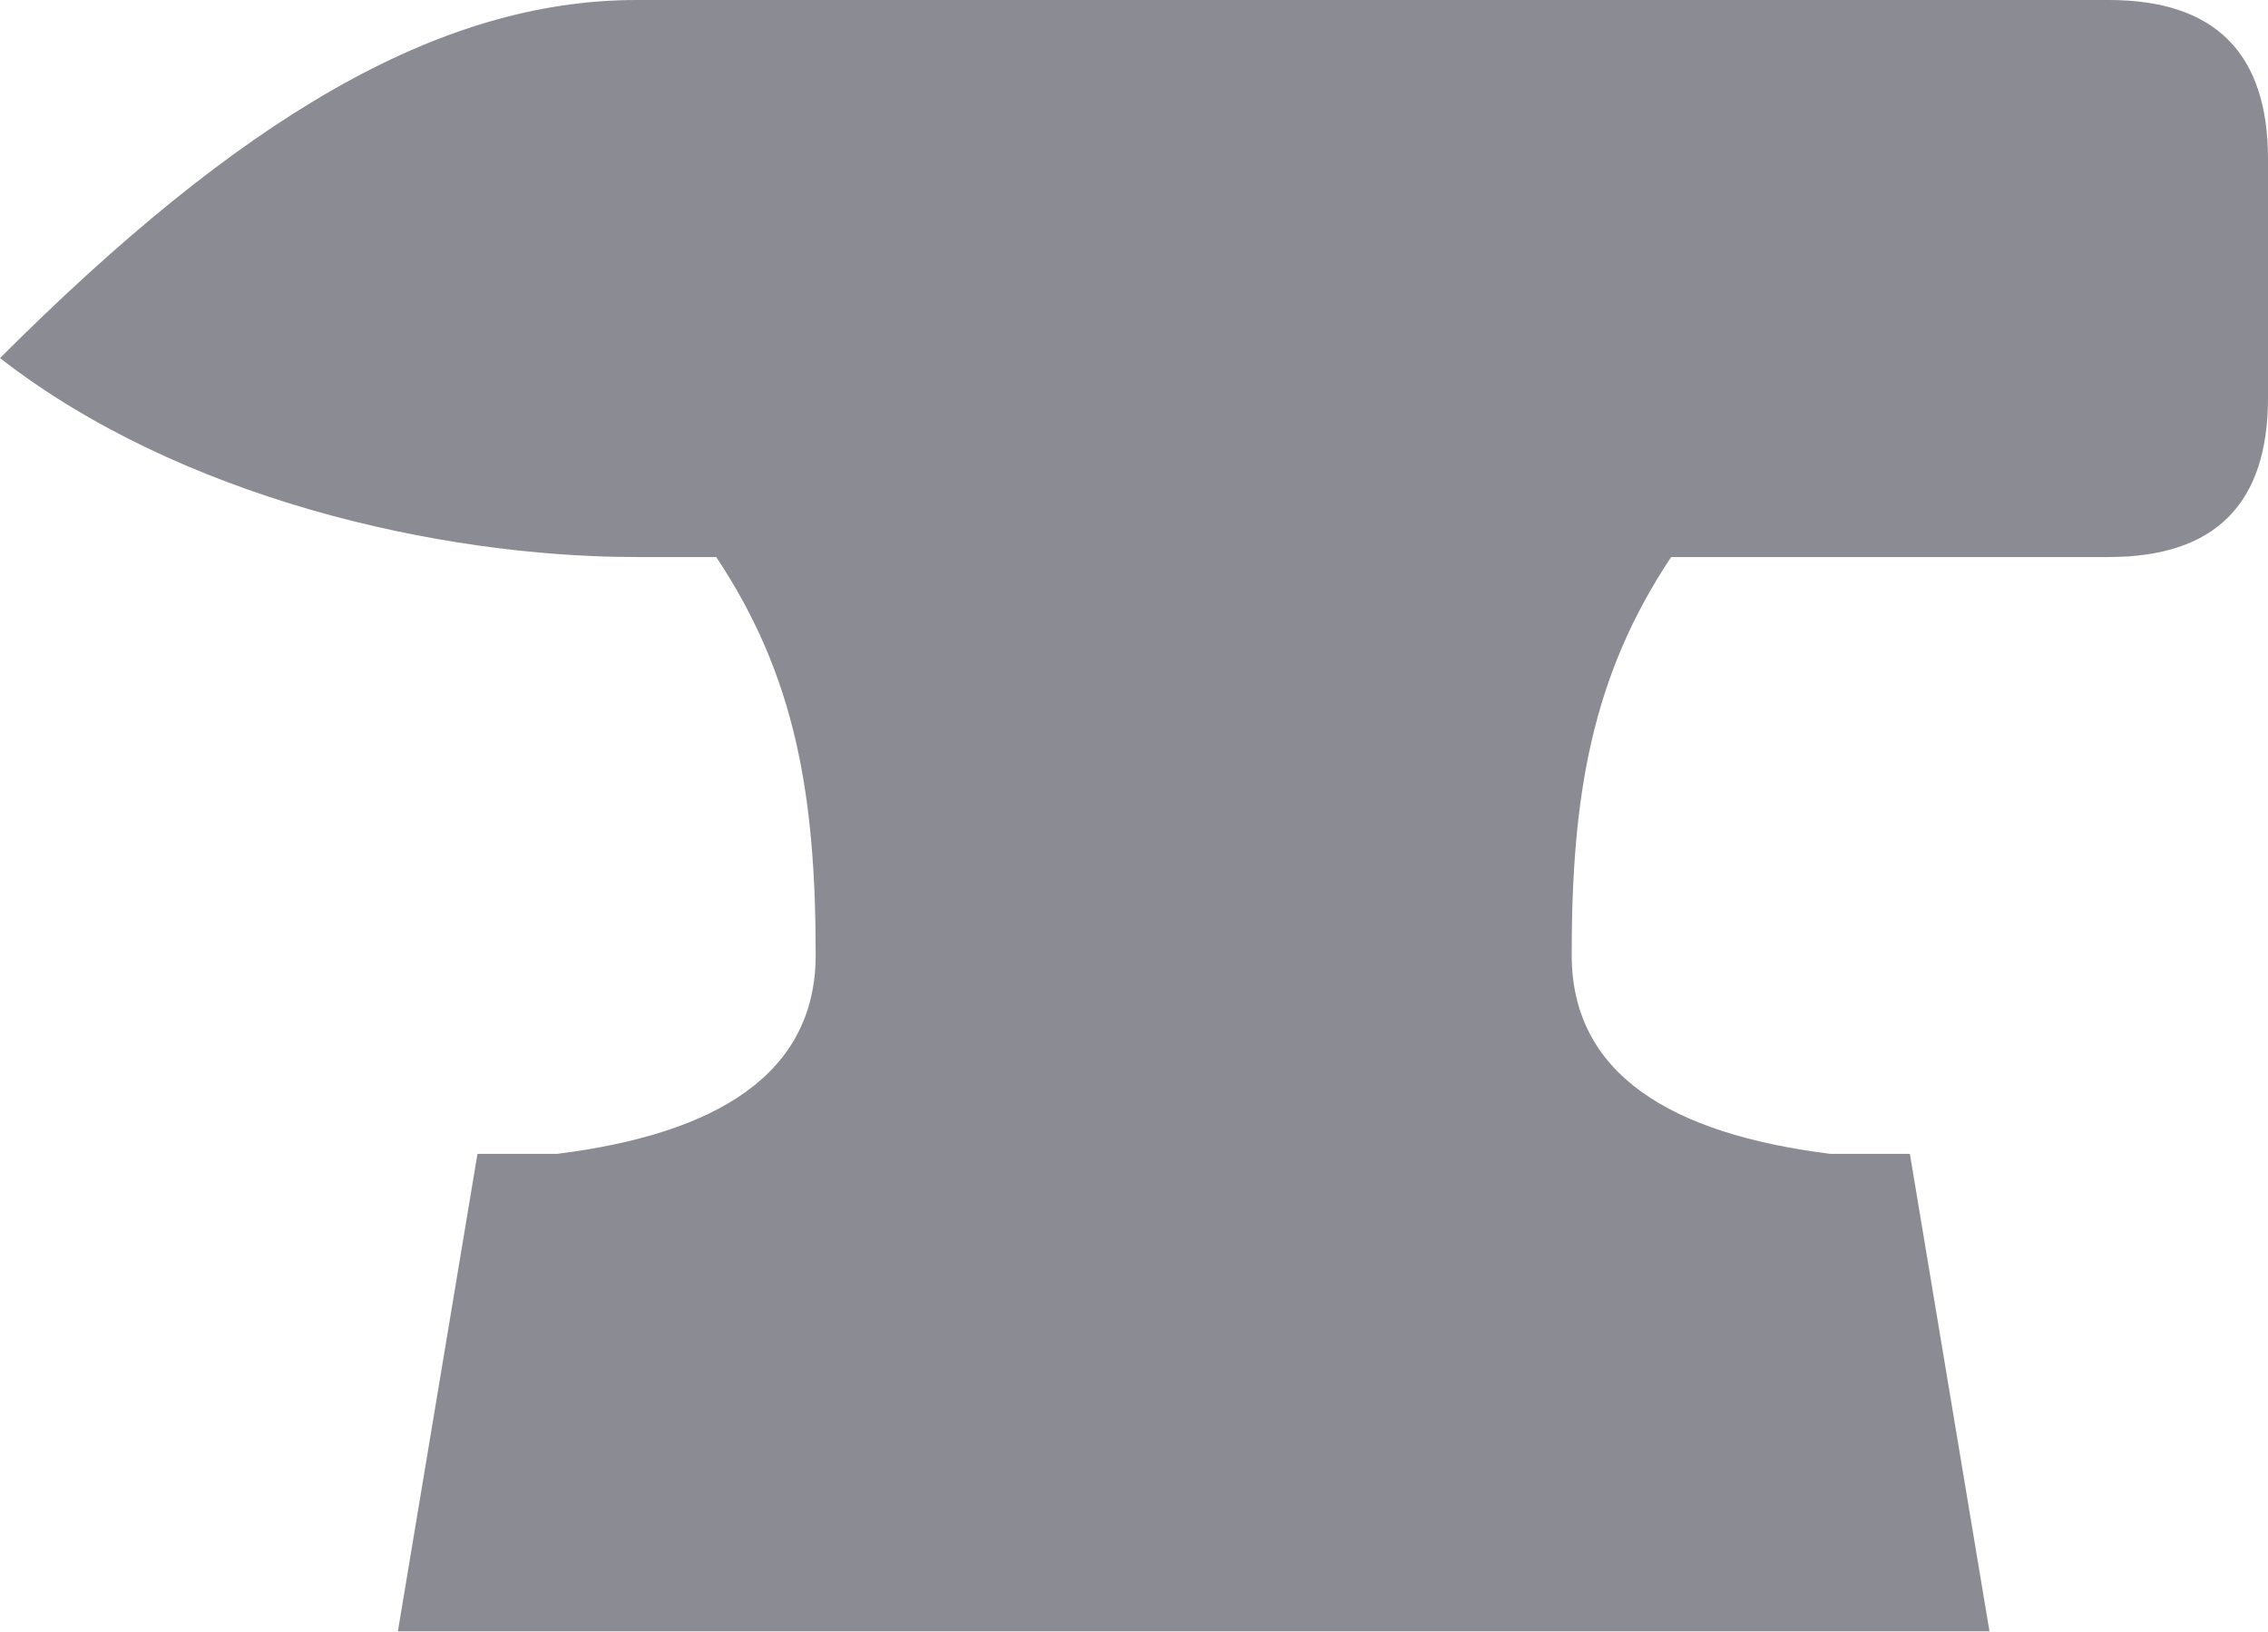
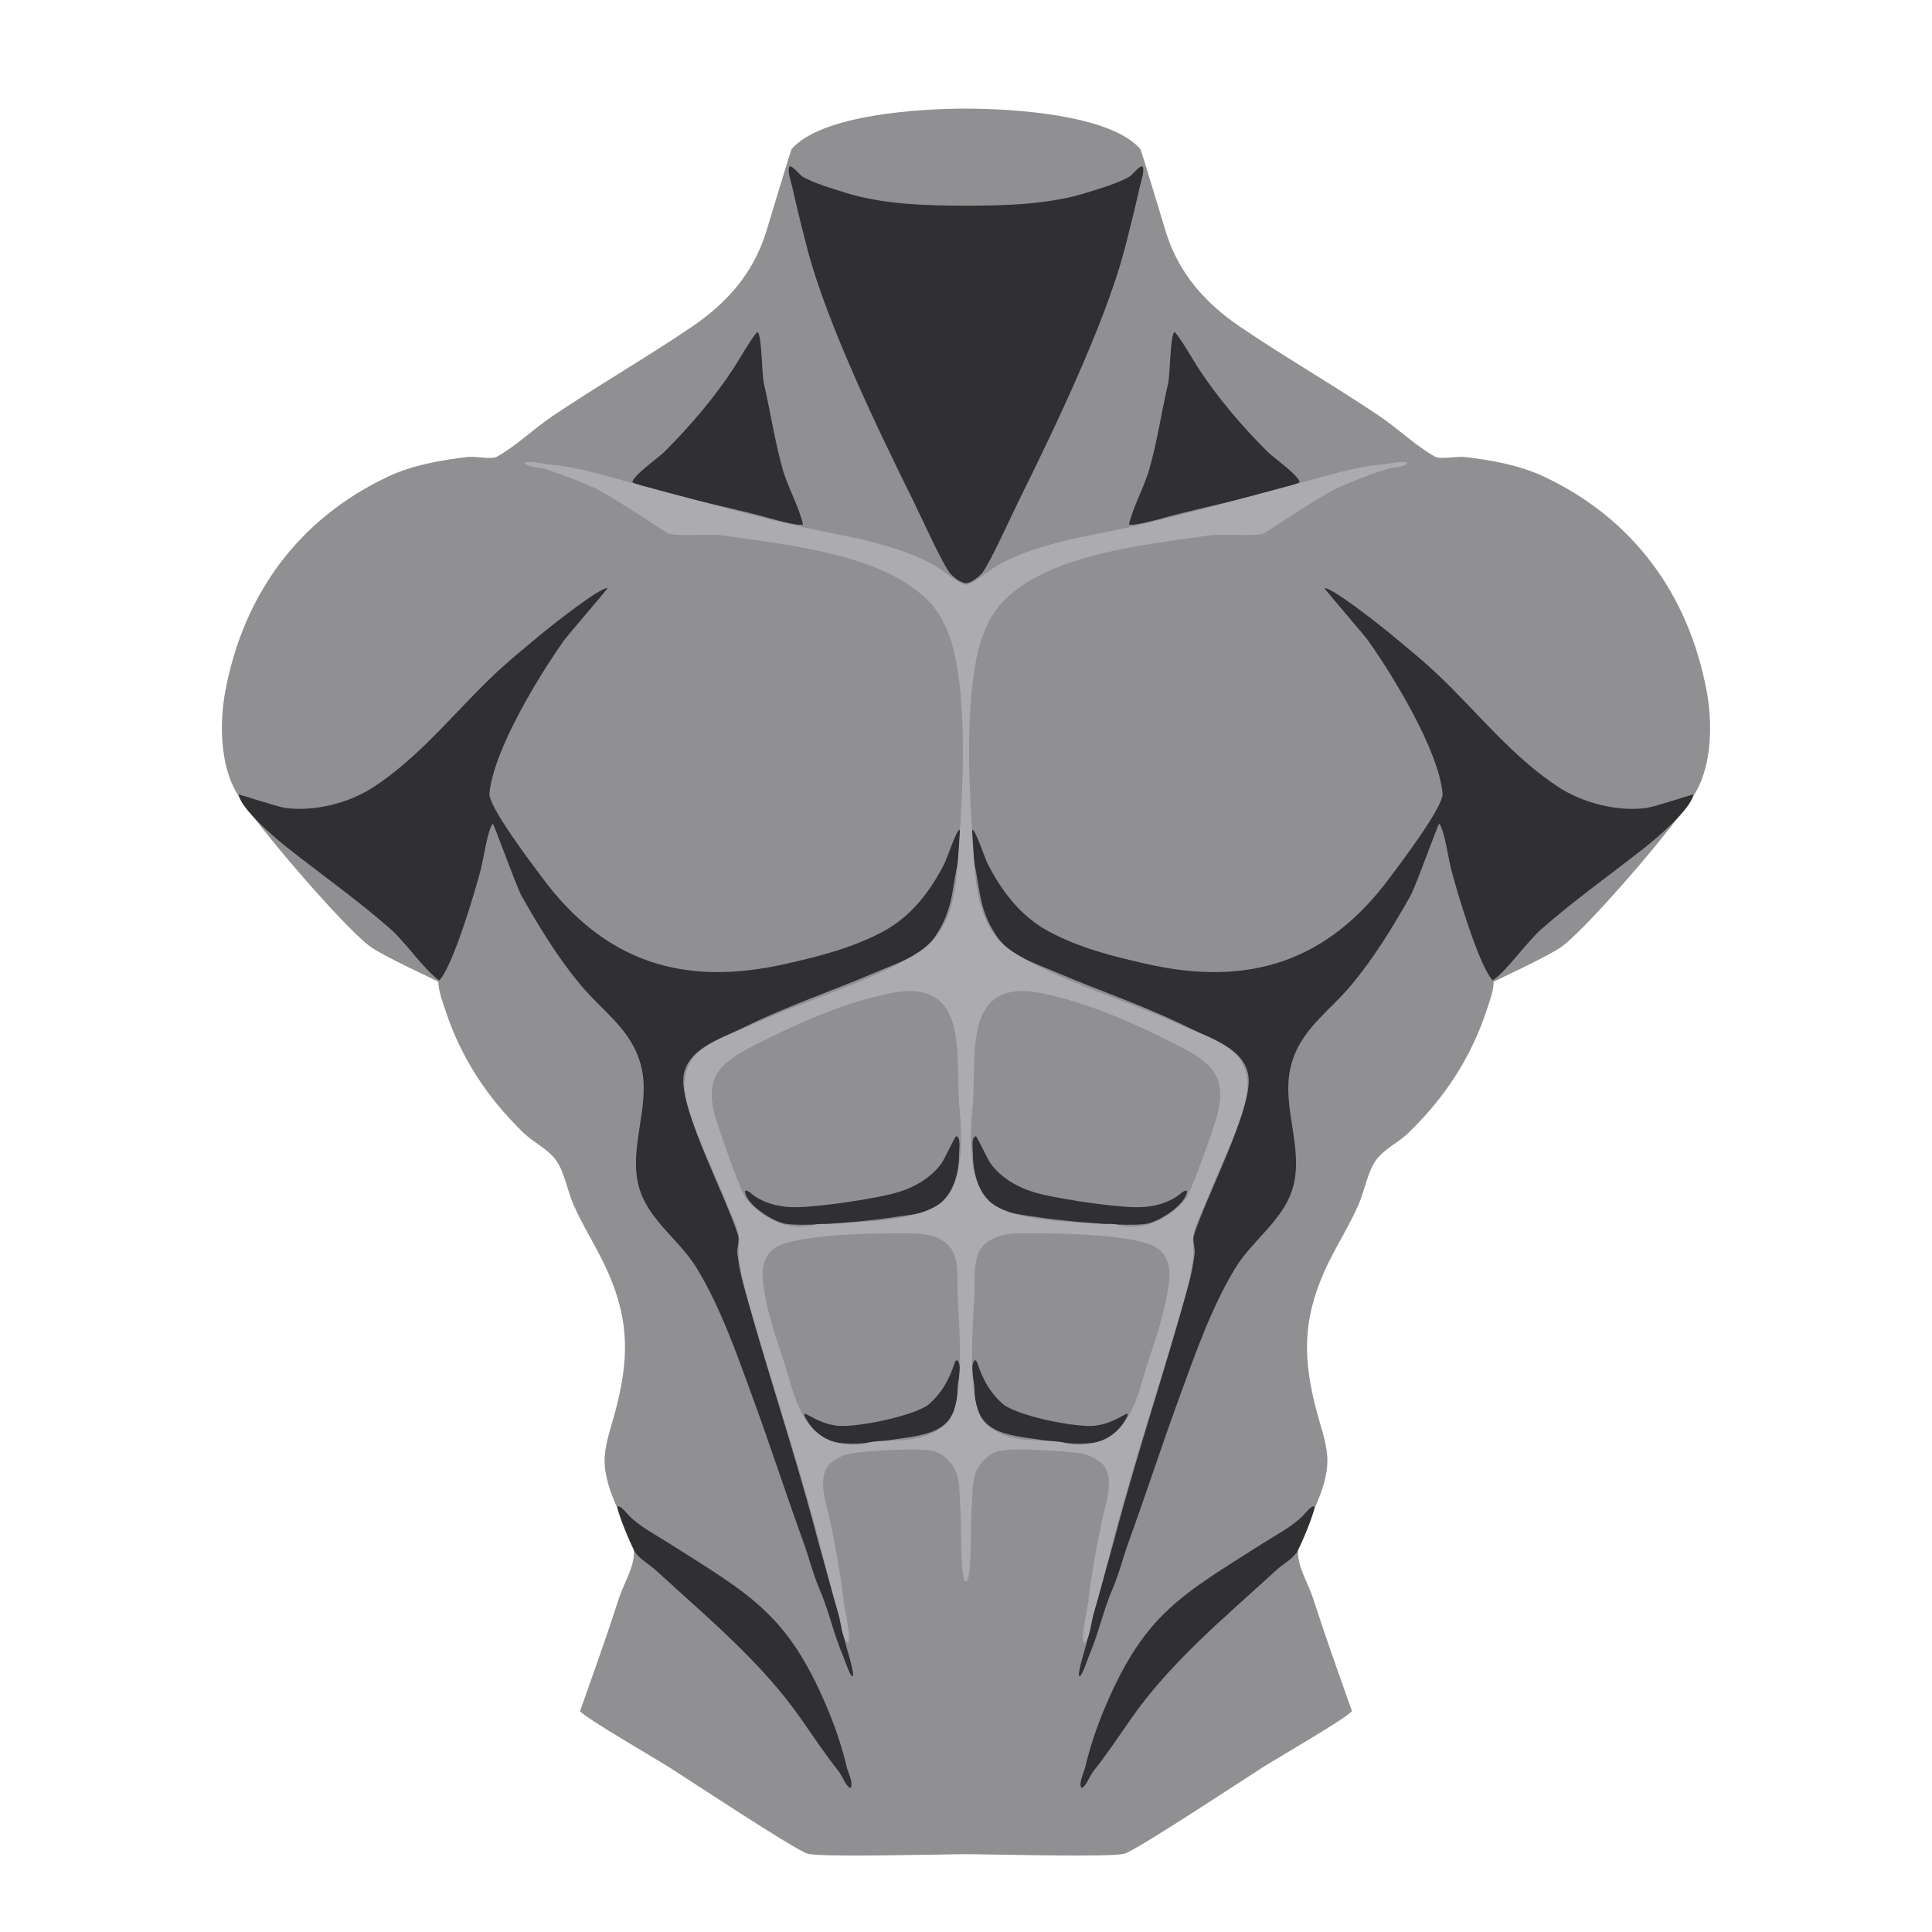
- <svg xmlns="http://www.w3.org/2000/svg" viewBox="4 12 57 41" role="img" aria-label="FORGE">
-   <path fill="#8b8b93" d="     M4 21     C10 15 15 12 20 12     L57 12     Q61 12 61 16     L61 22     Q61 26 57 26     L46 26     C44 29 43.5 32 43.5 36     C43.5 39 46 40.5 50 41     L52 41     L54 53     L14 53     L16 41     L18 41     C22 40.5 24.5 39 24.5 36     C24.5 32 24 29 22 26     L20 26     C15 26 8.5 24.5 4 21     Z" />
+ <svg xmlns="http://www.w3.org/2000/svg" viewBox="0 0 1254 1254" width="1254" height="1254" fill-rule="evenodd">
+   <g id="torso">
+     <path id="base" fill="#909092" d="M627 1203.5C611.67 1203.5 532.38 1205.7 524.07 1203.14C515.75 1200.57 447.22 1155.28 434.24 1147C426.2 1141.87 379.17 1114.71 376.5 1110.6C385.11 1086.3 393.92 1061.65 401.86 1037.04C404.71 1028.21 411.48 1017.34 411.49 1008.01C411.49 994.26 390.68 968.99 392.55 944.85C393.3 935.2 396.79 925.91 399.25 916.6C408.06 883.36 408.87 858.43 394.88 826.34C388.22 811.05 378.84 797.01 372.14 781.72C368.19 772.72 366.18 759.39 359.94 751.8C354.55 745.25 345.95 741.26 339.88 735.37C316.61 712.82 299.51 687.16 289.27 656.27C287.35 650.49 284.58 643.32 284.5 637.23C283.98 636.67 247.7 620.25 239.34 613.69C221 599.27 165.79 535.04 153.69 514.74C142.65 496.24 142.44 468.65 146.3 448.24C158.13 385.79 193.74 336.85 251.64 309.45C267.72 301.84 285.98 298.7 303.36 296.6C308.05 296.03 319.11 298.34 322.49 296.45C335.25 289.3 346.44 278.29 358.6 270.09C388.18 250.16 419.2 232.33 448.76 212.32C471.68 196.81 488.73 177.66 497.17 150.9C498.97 145.16 513.25 97.41 513.82 96.75C533.61 74.03 598.48 70.5 627 70.5C655.52 70.5 720.39 74.03 740.18 96.75C740.75 97.41 755.03 145.16 756.83 150.9C765.27 177.66 782.32 196.81 805.24 212.32C834.8 232.33 865.82 250.16 895.4 270.09C907.56 278.29 918.75 289.3 931.51 296.45C934.89 298.34 945.95 296.03 950.64 296.6C968.02 298.7 986.28 301.84 1002.36 309.45C1060.26 336.85 1095.87 385.79 1107.7 448.24C1111.56 468.65 1111.35 496.24 1100.31 514.74C1088.21 535.04 1033 599.27 1014.66 613.69C1006.3 620.25 970.02 636.67 969.5 637.23C969.42 643.32 966.65 650.49 964.73 656.27C954.49 687.16 937.39 712.82 914.12 735.37C908.05 741.26 899.45 745.25 894.06 751.8C887.82 759.39 885.81 772.72 881.86 781.72C875.16 797.01 865.78 811.05 859.12 826.34C845.13 858.43 845.94 883.36 854.75 916.6C857.21 925.91 860.7 935.2 861.45 944.85C863.32 968.99 842.51 994.26 842.51 1008.01C842.52 1017.34 849.29 1028.21 852.14 1037.04C860.08 1061.65 868.89 1086.3 877.5 1110.6C874.83 1114.71 827.8 1141.87 819.76 1147C806.78 1155.28 738.25 1200.57 729.93 1203.14C721.62 1205.7 642.33 1203.5 627 1203.5Z" />
+     <path id="shadows" fill="#303032" d="M627 378.5C623.54 378.5 618.1 374.13 616.08 371.32C610.5 363.55 597.81 335.22 592.65 324.82C570.32 279.78 536.77 210.04 524.27 162.48C520.68 148.8 517.34 135.25 514.25 121.46C513.61 118.59 510.68 110.23 512.52 107.98C514.74 107.63 519.04 113.7 521.3 114.9C529.94 119.5 539 121.98 548.26 124.93C572.82 132.75 601.63 133.5 627 133.5C652.37 133.5 681.18 132.75 705.74 124.93C715 121.98 724.06 119.5 732.7 114.9C734.96 113.7 739.26 107.63 741.48 107.98C743.32 110.23 740.39 118.59 739.75 121.46C736.66 135.25 733.32 148.8 729.73 162.48C717.23 210.04 683.68 279.78 661.35 324.82C656.19 335.22 643.5 363.55 637.92 371.32C635.9 374.13 630.46 378.5 627 378.5ZM410.5 312.98C410.65 308.82 427.44 297.06 431.25 293.25C447.91 276.59 463.4 258.51 476.34 238.74C478.5 235.45 489.74 216.11 491.77 215.5C494.57 218.26 494.46 243.04 495.79 248.79C500.04 267.14 502.74 285.69 507.84 303.96C511.27 316.25 518.29 328.1 521.21 340.29C519.26 342.09 498.54 336.14 494.61 335.02C480.65 331.06 417.87 317.54 410.5 312.98ZM843.5 312.98C836.13 317.54 773.35 331.06 759.39 335.02C755.46 336.14 734.74 342.09 732.79 340.29C735.71 328.1 742.73 316.25 746.16 303.96C751.26 285.69 753.96 267.14 758.21 248.79C759.54 243.04 759.43 218.26 762.23 215.5C764.26 216.11 775.5 235.45 777.66 238.74C790.6 258.51 806.09 276.59 822.75 293.25C826.56 297.06 843.35 308.82 843.5 312.98ZM319.83 534.67C316.61 538.18 313.75 557.77 312.27 563.55C308.55 578.05 294.14 626.82 285.13 636.37C275.51 629.74 263.47 611.8 253.26 602.83C232.04 584.19 209.08 567.99 186.88 550.49C178.89 544.2 156.71 525.55 154.81 515.69C155.72 515.55 179.94 523.66 185.08 524.38C203.86 527.03 226.63 521.23 242.43 510.88C271.56 491.8 293.07 464.71 317.84 440.67C329.24 429.6 341.69 419.55 353.94 409.44C358.97 405.3 390.11 380.74 394.29 381.79C394.36 382.43 368.93 411.64 365.92 415.89C349.53 439.06 320.36 486.84 317.67 514.97C316.85 523.53 345.73 561.3 351.95 569.7C392.51 624.5 443.71 640.5 509.33 625.77C531.25 620.85 552.69 615.48 572.73 604.88C591.22 595.1 603.81 578.65 613.05 560.4C614.84 556.85 620.83 538.61 622.83 538.5C623.45 539.24 622.26 557.09 621.76 559.42C617.58 578.64 618.53 591.03 606.69 608.21C598.4 620.25 581.28 625.59 568.47 631.07C539.94 643.27 510.11 653.27 482.31 667.08C468.1 674.15 444.87 680.78 443.54 699.92C442.04 721.67 471.32 777.2 478.94 801.31C480.31 805.65 478.12 809.4 478.6 813.63C479.41 820.81 480.89 827.9 482.81 834.9C497.59 888.72 515.46 941.63 529.75 995.59C535.94 1018.98 543.43 1042.2 548.57 1065.85C549.3 1069.22 554.9 1086.27 553.5 1088C552.02 1088.94 548.12 1076.98 547.22 1074.88C541.12 1060.75 537.94 1045.35 531.84 1031.22C527.57 1021.32 525.01 1010.67 521.34 1000.54C509.98 969.21 499.69 937.48 488.22 906.18C477.92 878.05 467.78 848.76 452.18 823.04C441.69 805.75 422.13 792.59 415.56 773.16C406.56 746.52 422.87 718.81 416.14 692C410.18 668.22 391.35 656.82 376.55 638.94C361.74 621.04 349.99 601.75 338.6 581.6C335.08 575.37 320.99 535.6 319.83 534.67ZM934.17 534.67C933.01 535.6 918.92 575.37 915.4 581.6C904.01 601.75 892.26 621.04 877.45 638.94C862.65 656.82 843.82 668.22 837.86 692C831.13 718.81 847.44 746.52 838.44 773.16C831.87 792.59 812.31 805.75 801.82 823.04C786.22 848.76 776.08 878.05 765.78 906.18C754.31 937.48 744.02 969.21 732.66 1000.54C728.99 1010.67 726.43 1021.32 722.16 1031.22C716.06 1045.35 712.88 1060.75 706.78 1074.88C705.88 1076.98 701.98 1088.94 700.5 1088C699.1 1086.27 704.7 1069.22 705.43 1065.85C710.57 1042.2 718.06 1018.98 724.25 995.59C738.54 941.63 756.41 888.72 771.19 834.9C773.11 827.9 774.59 820.81 775.4 813.63C775.88 809.4 773.69 805.65 775.06 801.31C782.68 777.2 811.96 721.67 810.46 699.92C809.13 680.78 785.9 674.15 771.69 667.08C743.89 653.27 714.06 643.27 685.53 631.07C672.72 625.59 655.6 620.25 647.31 608.21C635.47 591.03 636.42 578.64 632.24 559.42C631.74 557.09 630.55 539.24 631.17 538.5C633.17 538.61 639.16 556.85 640.95 560.4C650.19 578.65 662.78 595.1 681.27 604.88C701.31 615.48 722.75 620.85 744.67 625.77C810.29 640.5 861.49 624.5 902.05 569.7C908.27 561.3 937.15 523.53 936.33 514.97C933.64 486.84 904.47 439.06 888.08 415.89C885.07 411.64 859.64 382.43 859.71 381.79C863.89 380.74 895.03 405.3 900.06 409.44C912.31 419.55 924.76 429.6 936.16 440.67C960.93 464.71 982.44 491.8 1011.57 510.88C1027.37 521.23 1050.14 527.03 1068.92 524.38C1074.06 523.66 1098.28 515.55 1099.19 515.69C1097.29 525.55 1075.11 544.2 1067.12 550.49C1044.92 567.99 1021.96 584.19 1000.74 602.83C990.53 611.8 978.49 629.74 968.87 636.37C959.86 626.82 945.45 578.05 941.73 563.55C940.25 557.77 937.39 538.18 934.17 534.67ZM483.55 772.95C485.44 772.19 488.19 775.27 489.8 776.36C496.24 780.71 504.28 782.95 511.96 783.46C526.22 784.4 563.17 778.7 577.78 775.21C590.61 772.15 602.93 766.13 610.95 755.29C612.91 752.65 619.69 737.95 620.55 737.5C623.85 737.79 622.5 746.3 622.5 748.89C622.5 760.73 619.49 772.87 610.44 781.02C602.98 787.73 592.14 788.13 582.9 789.66C567.86 792.16 524 796.55 509.97 794.36C502.04 793.12 483.83 781.86 483.55 772.95ZM770.45 772.95C770.17 781.86 751.96 793.12 744.03 794.36C730 796.55 686.14 792.16 671.1 789.66C661.86 788.13 651.02 787.73 643.56 781.02C634.51 772.87 631.5 760.73 631.5 748.89C631.5 746.3 630.15 737.79 633.45 737.5C634.31 737.95 641.09 752.65 643.05 755.29C651.07 766.13 663.39 772.15 676.22 775.21C690.83 778.7 727.78 784.4 742.04 783.46C749.72 782.95 757.76 780.71 764.2 776.36C765.81 775.27 768.56 772.19 770.45 772.95ZM522.57 917.5C529.63 921.27 535.18 924.42 543.38 925.4C555.2 926.82 594.73 918.96 603.54 910.92C611.58 903.58 615.91 895.59 619.38 885.39C619.79 884.2 619.97 883.13 621.32 882.82C624.82 886.75 621.5 896.18 621.5 900.99C621.5 930.97 600.78 931.16 577.99 934.64C567.38 936.26 554.75 938.04 543.99 936.36C535.24 935 527.36 928.72 523.28 921.01C522.69 919.89 521.31 918.16 522.57 917.5ZM731.43 917.5C732.69 918.16 731.31 919.89 730.72 921.01C726.64 928.72 718.76 935 710.01 936.36C699.25 938.04 686.62 936.26 676.01 934.64C653.22 931.16 632.5 930.97 632.5 900.99C632.5 896.18 629.18 886.75 632.68 882.82C634.03 883.13 634.21 884.2 634.62 885.39C638.09 895.59 642.42 903.58 650.46 910.92C659.27 918.96 698.8 926.82 710.62 925.4C718.82 924.42 724.37 921.27 731.43 917.5ZM552 1160.5C549.49 1160.19 546.39 1152.25 544.65 1150.08C536.09 1139.36 528.03 1127.33 520.21 1116.06C494.32 1078.75 458.68 1049.55 425.61 1019.14C421.45 1015.32 415.71 1012.38 412.4 1007.71C410.18 1004.58 400 980.31 400.84 977.66C403.38 977.51 406.5 982 408.23 983.73C415.67 991.17 425.93 996.39 434.77 1002.01C486.66 1035 510.68 1047.26 536.09 1106.59C541.64 1119.56 546.44 1133.38 549.64 1147.14C550.38 1150.32 554.22 1157.57 552 1160.5ZM702 1160.5C699.78 1157.57 703.62 1150.32 704.36 1147.14C707.56 1133.38 712.36 1119.56 717.91 1106.59C743.32 1047.26 767.34 1035 819.23 1002.01C828.07 996.39 838.33 991.17 845.77 983.73C847.5 982 850.62 977.51 853.16 977.66C854 980.31 843.82 1004.58 841.6 1007.71C838.29 1012.38 832.55 1015.32 828.39 1019.14C795.32 1049.55 759.68 1078.75 733.79 1116.06C725.97 1127.33 717.91 1139.36 709.35 1150.08C707.61 1152.25 704.51 1160.19 702 1160.5Z" />
+     <path id="highlights" fill="#acacae" d="M627 1026.5C622.9 1026.5 624.19 987.63 623.42 980.52C622.35 970.74 624.17 958.15 617.38 949.99C614.24 946.21 610.68 943 605.82 941.8C596.6 939.52 560.72 941.72 550.8 943.69C547.25 944.4 542.85 946.78 539.94 948.89C532.08 954.58 533.98 967.84 536.07 975.82C540 990.8 546.15 1023.86 547.54 1039.14C547.92 1043.2 553.17 1065.68 550.18 1066.5C546.24 1063.19 545.76 1052.02 544.21 1047.06C538.45 1028.73 534.23 1009.75 529.21 991.21C515.95 942.14 499.68 893.92 485.86 845C483.28 835.91 480.68 825.93 479.59 816.57C478.99 811.38 480.39 805.8 479.28 800.68C477.73 793.59 473.71 786.79 471.16 780.02C463.59 759.92 447.51 729.2 444.62 708.93C443.59 701.67 444.98 694.96 448.5 688.62C454.75 677.34 477.84 669.86 489.24 664.61C519.37 650.71 574.82 633.79 599.23 615.99C616.1 603.7 620.18 581.49 621.54 561.92C624.46 520.3 628.15 468.67 620.3 427.74C617.86 415.02 612.78 401.18 603.94 391.48C574.95 359.67 510.18 353.55 469.98 347.63C460.49 346.23 440.94 348.58 433.53 346.2C433.33 346.13 396.52 321.81 387.38 317.46C376.56 312.31 365.13 308.14 353.75 304.41C350.59 303.38 342.37 303.18 340.5 300.64C341.43 298.5 354.08 301.3 356.83 301.52C374.22 302.89 392.21 308.71 409.06 313.17C446.36 323.05 483.66 333.67 521.32 342.23C537.49 345.9 553.93 348.35 569.97 352.84C582.77 356.43 596.39 360.91 607.85 367.75C612.04 370.25 622.92 379.5 627 379.5C631.08 379.5 641.96 370.25 646.15 367.75C657.61 360.91 671.23 356.43 684.03 352.84C700.07 348.35 716.51 345.9 732.68 342.23C770.34 333.67 807.64 323.05 844.94 313.17C861.79 308.71 879.78 302.89 897.17 301.52C899.92 301.3 912.57 298.5 913.5 300.64C911.63 303.18 903.41 303.38 900.25 304.41C888.87 308.14 877.44 312.31 866.62 317.46C857.48 321.81 820.67 346.13 820.47 346.2C813.06 348.58 793.51 346.23 784.02 347.63C743.82 353.55 679.05 359.67 650.06 391.48C641.22 401.18 636.14 415.02 633.7 427.74C625.85 468.67 629.54 520.3 632.46 561.92C633.82 581.49 637.9 603.7 654.77 615.99C679.18 633.79 734.63 650.71 764.76 664.61C776.16 669.86 799.25 677.34 805.5 688.62C809.02 694.96 810.41 701.67 809.38 708.93C806.49 729.2 790.41 759.92 782.84 780.02C780.29 786.79 776.27 793.59 774.72 800.68C773.61 805.8 775.01 811.38 774.41 816.57C773.32 825.93 770.72 835.91 768.14 845C754.32 893.92 738.05 942.14 724.79 991.21C719.77 1009.75 715.55 1028.73 709.79 1047.06C708.24 1052.02 707.76 1063.19 703.82 1066.5C700.83 1065.68 706.08 1043.2 706.46 1039.14C707.85 1023.86 714 990.8 717.93 975.82C720.02 967.84 721.92 954.58 714.06 948.89C711.15 946.78 706.75 944.4 703.2 943.69C693.28 941.72 657.4 939.52 648.18 941.8C643.32 943 639.76 946.21 636.62 949.99C629.83 958.15 631.65 970.74 630.58 980.52C629.81 987.63 631.1 1026.5 627 1026.5ZM528.61 795C532.39 793.92 536.44 794.8 540.3 794.43C560.23 792.55 605.05 793.4 616.44 774.53C625.16 760.07 624.5 735.92 622.81 719.44C619.5 687.02 630.82 633.86 577.64 644.72C548.21 650.73 519.38 663.46 492.66 676.93C482.72 681.94 467.86 689.2 463.73 700.33C459.18 712.59 464.44 725.91 468.39 737.69C470.45 743.83 481.45 774.62 484.27 778.07C494.52 790.61 511.94 799.84 528.61 795ZM725.39 795C742.06 799.84 759.48 790.61 769.73 778.07C772.55 774.62 783.55 743.83 785.61 737.69C789.56 725.91 794.82 712.59 790.27 700.33C786.14 689.2 771.28 681.94 761.34 676.93C734.62 663.46 705.79 650.73 676.36 644.72C623.18 633.86 634.5 687.02 631.19 719.44C629.5 735.92 628.84 760.07 637.56 774.53C648.95 793.4 693.77 792.55 713.7 794.43C717.56 794.8 721.61 793.92 725.39 795ZM560.61 937C576.27 932.54 595.85 939.41 613.6 924.71C628.15 912.66 621.72 855.12 621.5 836.59C621.4 827.63 622.36 813.92 614.7 807.38C606.06 799.99 595.08 800.5 584.46 800.5C563.61 800.5 529.36 801.16 509.85 806.92C490.62 812.59 494.36 830.66 497.59 845.96C500.33 858.95 504.93 871.75 508.96 884.39C515.37 904.5 520.13 931.72 544.28 936.7C549.21 937.72 555.67 938.43 560.61 937ZM693.39 937C698.33 938.43 704.79 937.72 709.72 936.7C733.87 931.72 738.63 904.5 745.04 884.39C749.07 871.75 753.67 858.95 756.41 845.96C759.64 830.66 763.38 812.59 744.15 806.92C724.64 801.16 690.39 800.5 669.54 800.5C658.92 800.5 647.94 799.99 639.3 807.38C631.64 813.92 632.6 827.63 632.5 836.59C632.28 855.12 625.85 912.66 640.4 924.71C658.15 939.41 677.73 932.54 693.39 937Z" />
+   </g>
</svg>
